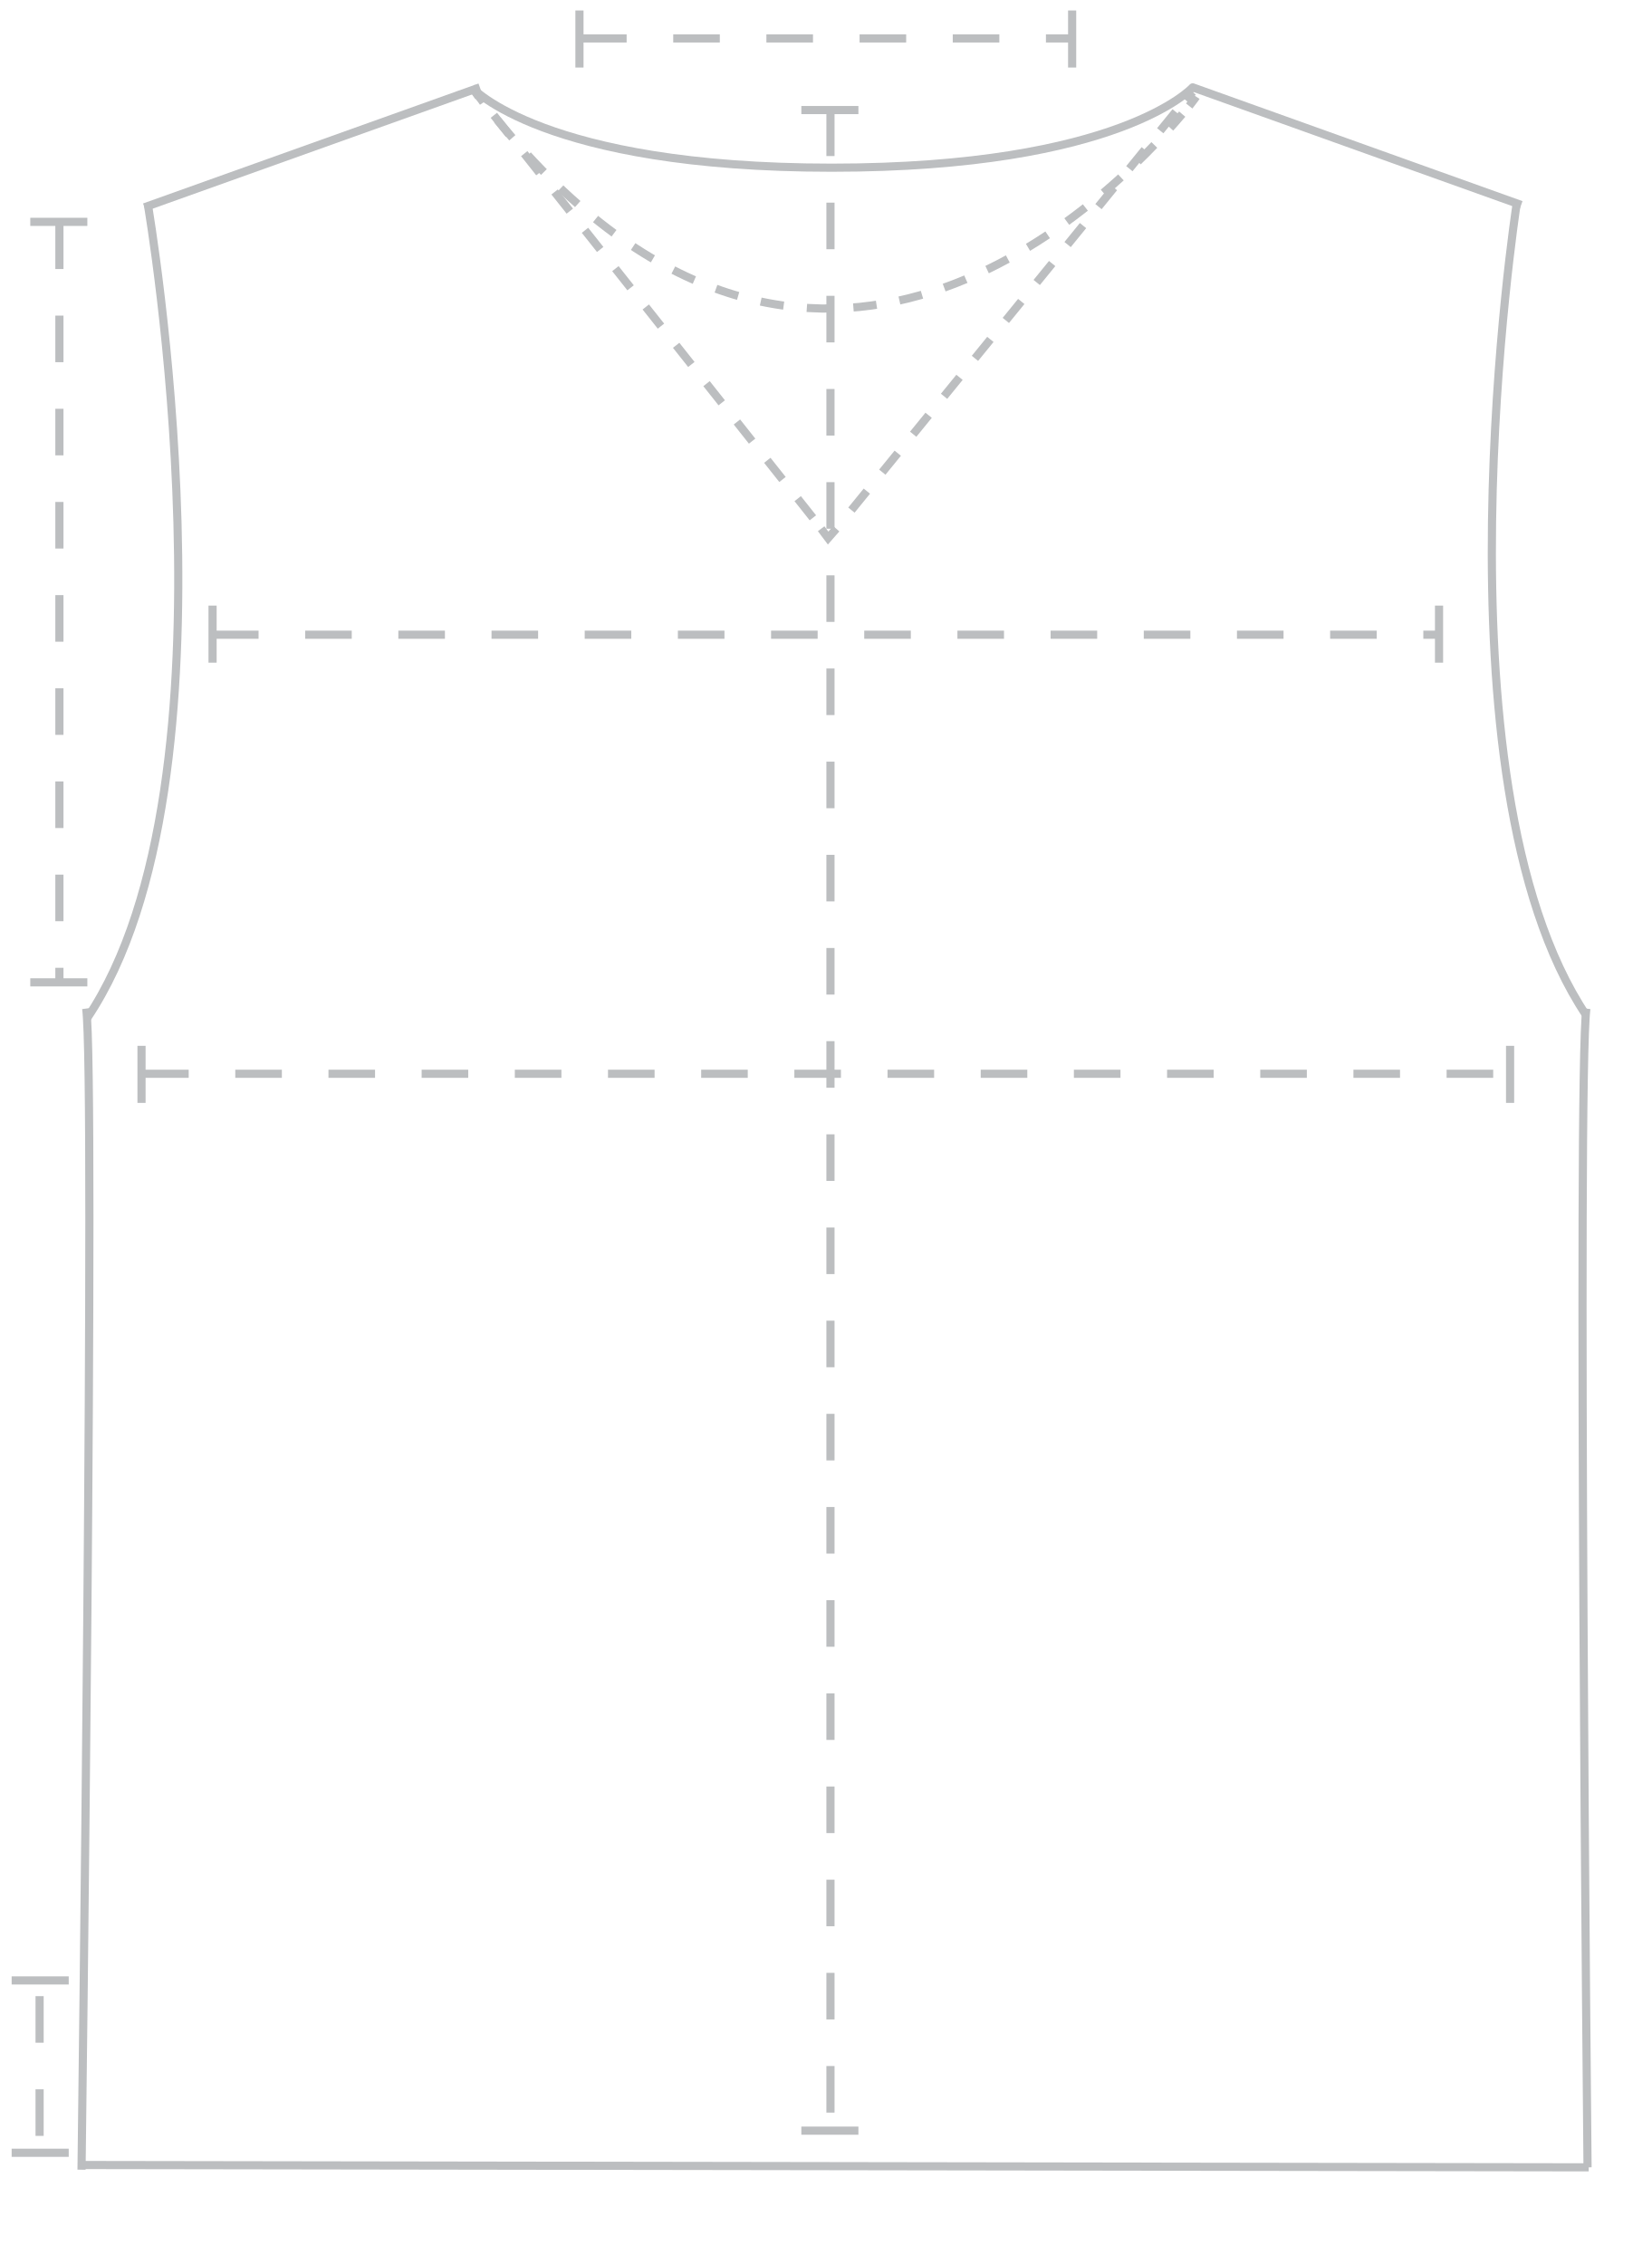
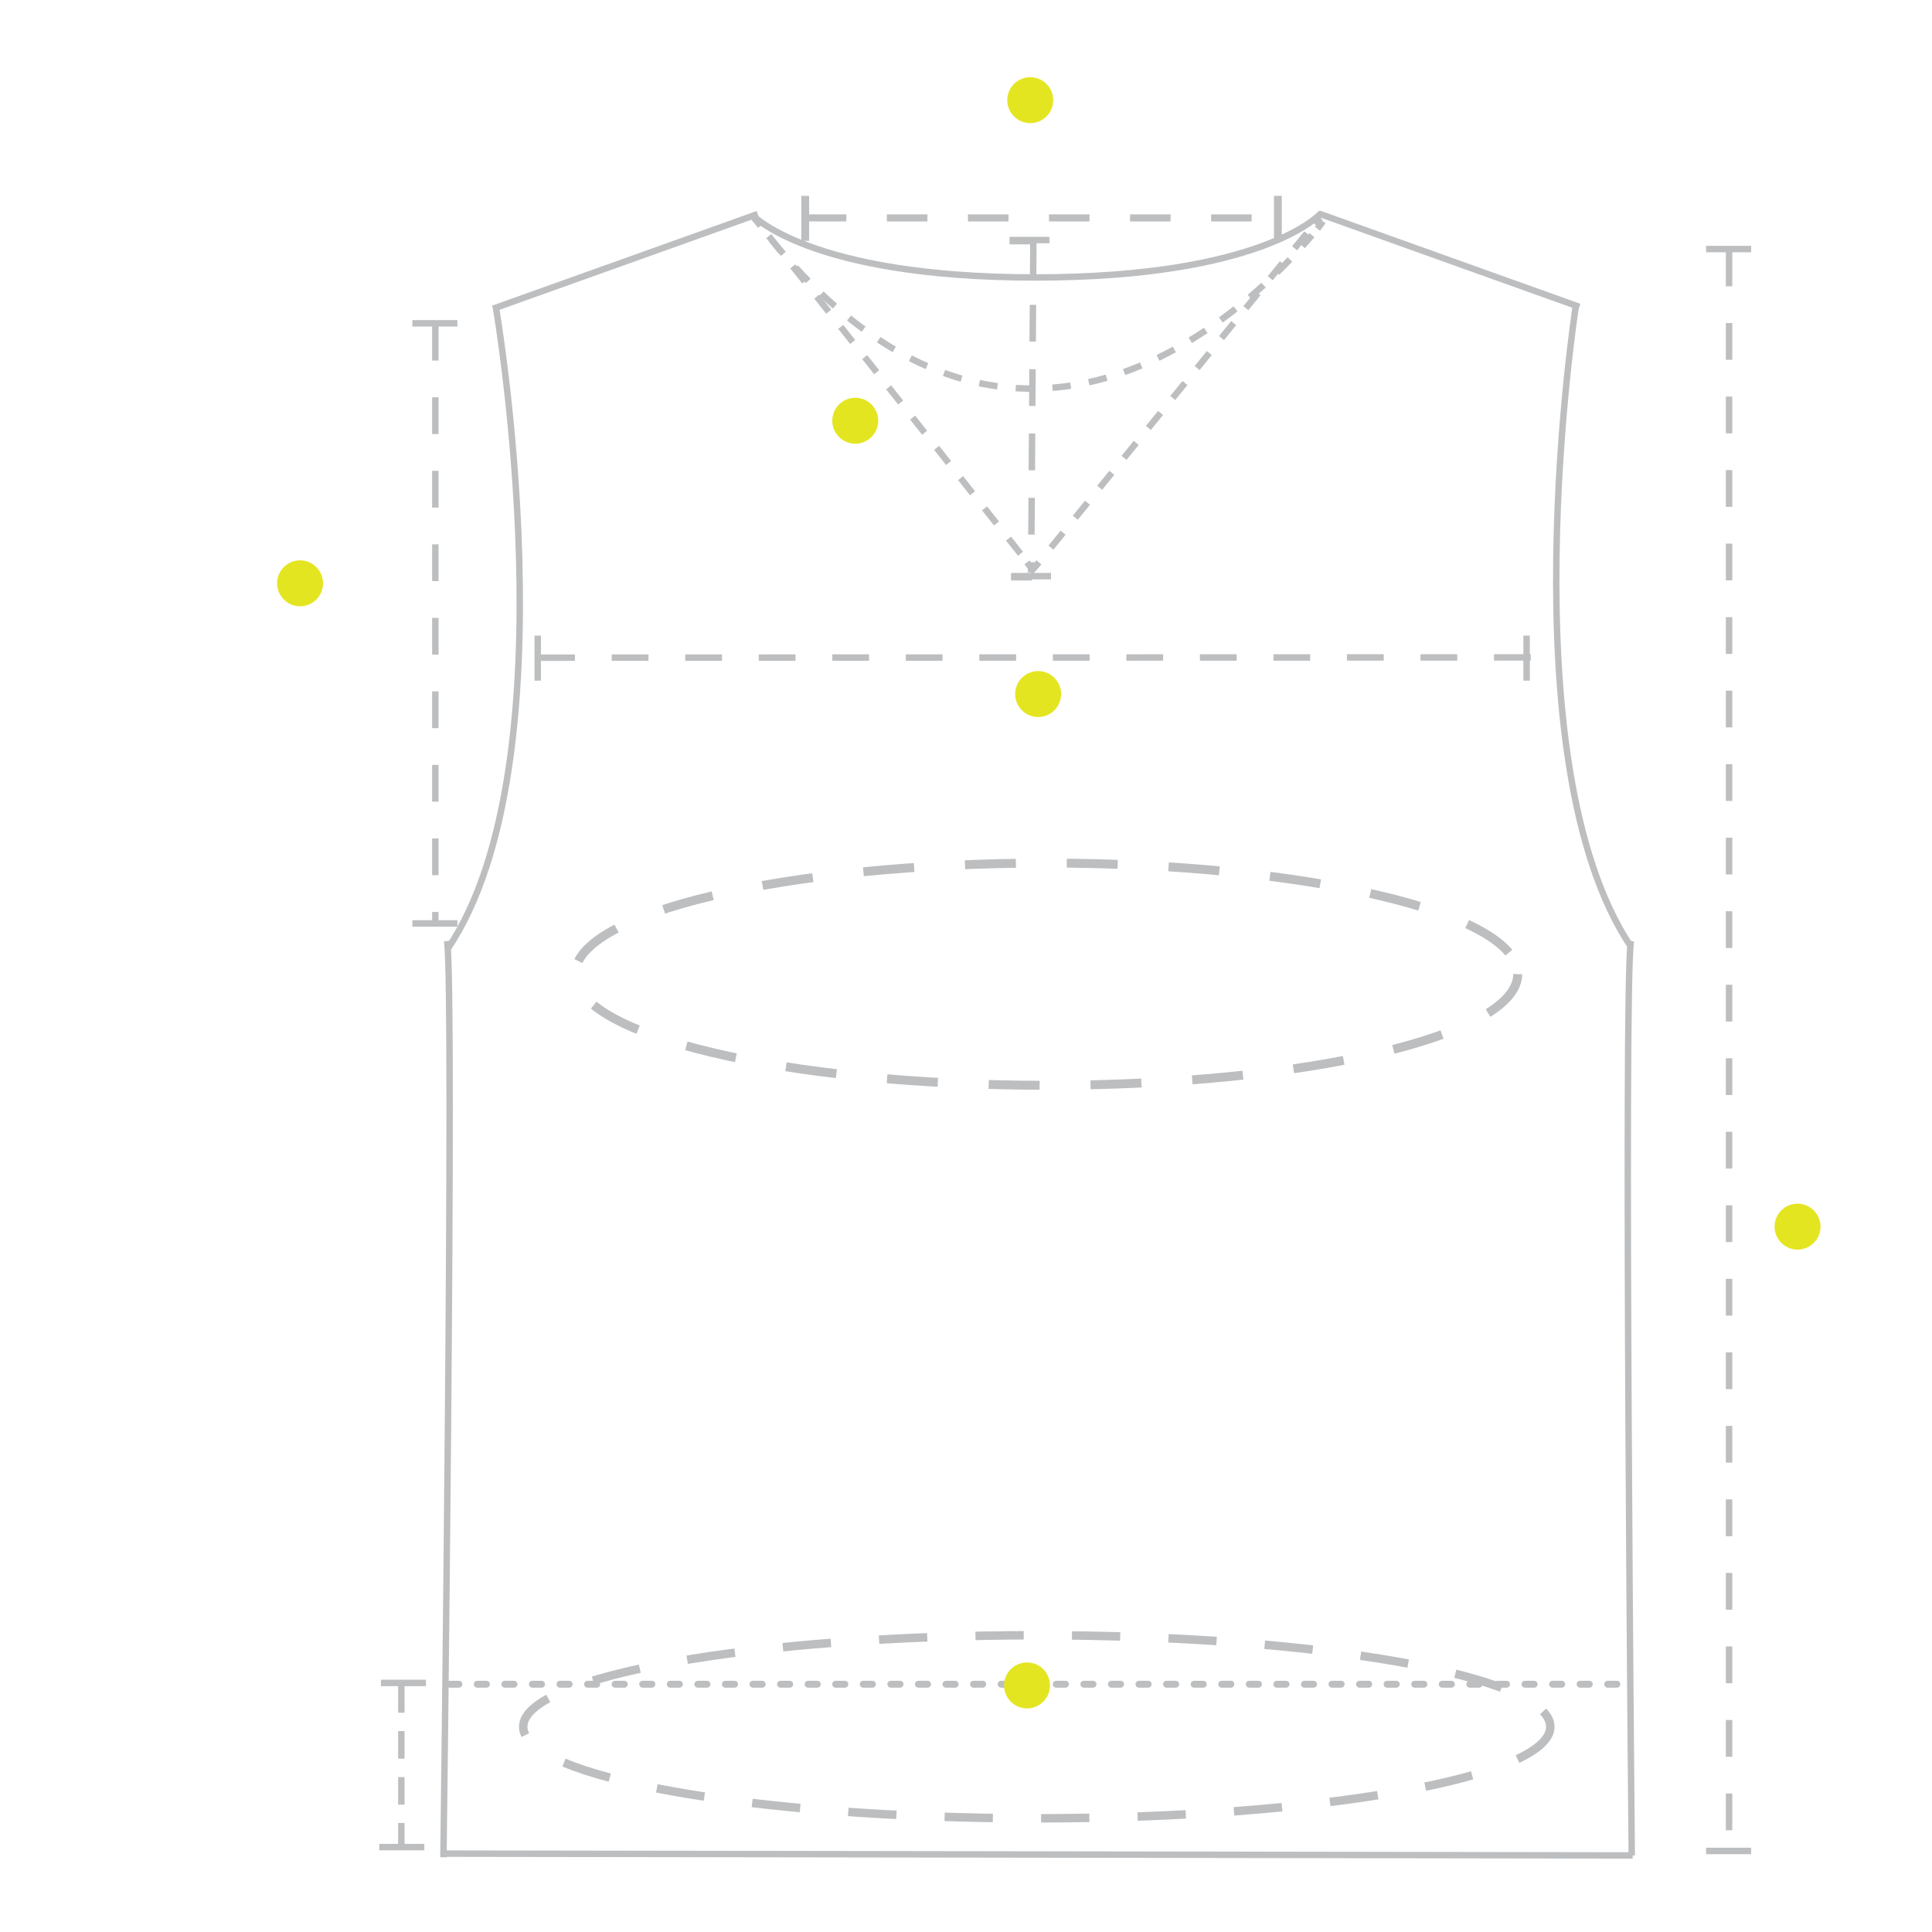
- <svg xmlns="http://www.w3.org/2000/svg" width="141.8" height="194.4" version="1.1" viewBox="0 0 141.8 194.4">
-   <defs>
-     <style>
-       .st0, .st1, .st2, .st3, .st4, .st5, .st6, .st7, .st8 {
-         fill: none;
-       }
- 
-       .st0, .st1, .st2, .st3, .st5, .st6, .st7 {
-         stroke-miterlimit: 10;
-       }
- 
-       .st0, .st1, .st2, .st3, .st5, .st6, .st7, .st8 {
-         stroke: #bcbec0;
-       }
- 
-       .st0, .st1, .st2, .st3, .st5, .st6, .st8 {
-         stroke-width: .7px;
-       }
- 
-       .st0, .st3 {
-         stroke-dasharray: 4 4;
-       }
- 
-       .st9, .st3 {
-         display: none;
-       }
- 
-       .st9, .st10 {
-         fill: #bcbec0;
-       }
- 
-       .st2 {
-         stroke-dasharray: 2 2;
-       }
- 
-       .st5 {
-         stroke-dasharray: 2.1 2.1;
-       }
- 
-       .st6 {
-         stroke-dasharray: 2.1 2.1;
-       }
- 
-       .st7 {
-         stroke-dasharray: 4 4;
-         stroke-width: .7px;
-       }
- 
-       .st8 {
-         stroke-linejoin: round;
-       }
-     </style>
-   </defs>
-   <g id="Layer_1" focusable="false">
-     <g id="body">
-       <line class="st1" x1="40.5" y1="7.5" x2="41.1" y2="8.3" />
-       <line class="st5" x1="42.4" y1="9.9" x2="69.9" y2="44.6" />
-       <polyline class="st1" points="70.5 45.4 71.1 46.2 71.8 45.4" />
-       <line class="st6" x1="73.1" y1="43.8" x2="101.1" y2="9.4" />
-       <line class="st1" x1="101.8" y1="8.6" x2="102.4" y2="7.9" />
-       <path class="st1" d="M40.9,8c.2.3.4.5.6.8" />
-       <path class="st2" d="M42.7,10.3c27,33,52.9,6.5,58.8-.5" />
-       <path class="st1" d="M102.1,9.1c.4-.5.6-.8.6-.8" />
-       <line class="st8" x1="6.8" y1="185.9" x2="136.4" y2="186.1" />
-       <path class="st8" d="M7.4,86.6c.8,5.9-.4,99.7-.4,99.7" />
-       <path class="st8" d="M136.2,86.6c-.8,5.9.1,99.5.1,99.5" />
-       <path class="st8" d="M130.2,17.6s-7.6,49.3,6,69.6" />
-       <path class="st8" d="M40.5,7.5s6.1,6.9,30.9,6.9,31-6.9,31-6.9l28.2,10.1" />
-       <path class="st8" d="M12.7,17.6s8.5,49.4-5.2,69.8" />
-       <line class="st8" x1="41.2" y1="7.5" x2="12.4" y2="17.8" />
-     </g>
-     <g id="measurement-lines">
-       <g id="line-hem-width">
-         <line class="st3" x1="12.2" y1="179.1" x2="129.7" y2="179.1" />
-         <rect class="st9" x="11.8" y="176.7" width=".7" height="4.9" />
-         <rect class="st9" x="129.3" y="176.7" width=".7" height="4.9" />
-       </g>
-       <g id="line-bust">
-         <line class="st0" x1="12.2" y1="92.2" x2="129.7" y2="92.2" />
-         <rect class="st10" x="11.8" y="89.8" width=".7" height="4.9" />
-         <rect class="st10" x="129.3" y="89.8" width=".7" height="4.9" />
-       </g>
-       <g id="line-chest-width">
-         <line class="st0" x1="18.2" y1="54.5" x2="123.6" y2="54.5" />
-         <rect class="st10" x="17.9" y="52" width=".7" height="4.9" />
-         <rect class="st10" x="123.2" y="52" width=".7" height="4.9" />
-       </g>
-       <g id="line-neck-opening">
-         <line class="st0" x1="49.8" y1="3.3" x2="92.1" y2="3.3" />
-         <rect class="st10" x="49.4" y=".9" width=".7" height="4.9" />
-         <rect class="st10" x="91.7" y=".9" width=".7" height="4.9" />
-       </g>
-       <g id="line-waist-width">
-         <line class="st3" x1="14.5" y1="120.4" x2="129.7" y2="120.4" />
-         <rect class="st9" x="14.1" y="117.9" width=".7" height="4.9" />
-         <rect class="st9" x="129.3" y="117.9" width=".7" height="4.9" />
-       </g>
-       <g id="line-armhole_depth">
-         <line class="st0" x1="5.1" y1="19.1" x2="5.1" y2="84.4" />
-         <rect class="st10" x="2.6" y="18.7" width="4.9" height=".7" />
-         <rect class="st10" x="2.6" y="84" width="4.9" height=".7" />
-       </g>
-       <g id="line-body-length">
-         <line class="st0" x1="71.3" y1="9.4" x2="71.3" y2="183" />
-         <rect class="st10" x="68.8" y="9.1" width="4.9" height=".7" />
-         <rect class="st10" x="68.8" y="182.6" width="4.9" height=".7" />
-       </g>
-       <line class="st7" x1="3.4" y1="171.4" x2="3.4" y2="184.9" />
-       <rect class="st10" x="1" y="169.7" width="4.9" height=".7" />
-       <rect class="st10" x="1" y="184.5" width="4.9" height=".7" />
-     </g>
-     <g id="ANCHORS">
-       <circle id="chest-left" class="st4" cx="9.5" cy="99.9" r="2.5" />
-       <circle id="chest-right" class="st4" cx="134.7" cy="99.9" r="2.5" />
-       <circle id="chest-center" class="st4" cx="71.1" cy="99.9" r="2.5" />
-       <circle id="hem-left" class="st4" cx="8.9" cy="172.6" r="2.5" />
-       <circle id="hem-right" class="st4" cx="134.1" cy="172.6" r="2.5" />
-       <circle id="hem-center" class="st4" cx="70.5" cy="172.6" r="2.5" />
-       <circle id="body-length-bottom" class="st4" cx="70.3" cy="186.3" r="2.5" />
-       <circle id="body-length-top" class="st4" cx="71.6" cy="9.1" r="2.5" />
-       <circle id="neck-opening-right" class="st4" cx="102.1" cy="8" r="2.5" />
-       <circle id="neck-opening-left" class="st4" cx="40.5" cy="8" r="2.5" />
-       <circle id="neck_depth" class="st4" cx="71.1" cy="45.2" r="2.5" />
-       <circle id="armhole-depth_top" class="st4" cx="10.6" cy="17.5" r="2.5" />
-       <circle id="armhole-depth-bottom" class="st4" cx="10.6" cy="86.2" r="2.5" />
-       <circle id="cross-shoulder-left" class="st4" cx="15.3" cy="58.2" r="2.5" />
-       <circle id="cross-shoulder-right" class="st4" cx="128.5" cy="58.2" r="2.5" />
-     </g>
+ <svg xmlns="http://www.w3.org/2000/svg" id="Layer_1" width="210.22" height="210.19" viewBox="0 0 210.22 210.19">
+   <g id="body">
+     <line x1="81.75" y1="23.29" x2="82.35" y2="24.09" fill="none" stroke="#bcbec0" stroke-miterlimit="10" stroke-width=".7" />
+     <line x1="83.65" y1="25.69" x2="111.15" y2="60.39" fill="none" stroke="#bcbec0" stroke-dasharray="2.1 2.1" stroke-miterlimit="10" stroke-width=".7" />
+     <polyline points="111.75 61.19 112.35 61.99 113.05 61.19" fill="none" stroke="#bcbec0" stroke-miterlimit="10" stroke-width=".7" />
+     <line x1="114.35" y1="59.59" x2="142.35" y2="25.19" fill="none" stroke="#bcbec0" stroke-dasharray="2.1 2.1" stroke-miterlimit="10" stroke-width=".7" />
+     <line x1="143.05" y1="24.39" x2="143.65" y2="23.69" fill="none" stroke="#bcbec0" stroke-miterlimit="10" stroke-width=".7" />
+     <path d="M82.15,23.79c.2.3.4.5.6.8" fill="none" stroke="#bcbec0" stroke-miterlimit="10" stroke-width=".7" />
+     <path d="M83.95,26.09c27,33,52.9,6.5,58.8-.5" fill="none" stroke="#bcbec0" stroke-dasharray="2 2" stroke-miterlimit="10" stroke-width=".7" />
+     <path d="M143.35,24.89c.4-.5.6-.8.6-.8" fill="none" stroke="#bcbec0" stroke-miterlimit="10" stroke-width=".7" />
+     <line x1="48.05" y1="201.69" x2="177.65" y2="201.89" fill="none" stroke="#bcbec0" stroke-linejoin="round" stroke-width=".7" />
+     <path d="M48.65,102.39c.8,5.9-.4,99.7-.4,99.7" fill="none" stroke="#bcbec0" stroke-linejoin="round" stroke-width=".7" />
+     <path d="M177.45,102.39c-.8,5.9.1,99.5.1,99.5" fill="none" stroke="#bcbec0" stroke-linejoin="round" stroke-width=".7" />
+     <path d="M171.45,33.39s-7.6,49.3,6,69.6" fill="none" stroke="#bcbec0" stroke-linejoin="round" stroke-width=".7" />
+     <path d="M81.75,23.29s6.1,6.9,30.9,6.9,31-6.9,31-6.9l28.2,10.1" fill="none" stroke="#bcbec0" stroke-linejoin="round" stroke-width=".7" />
+     <path d="M53.95,33.39s8.5,49.4-5.2,69.8" fill="none" stroke="#bcbec0" stroke-linejoin="round" stroke-width=".7" />
+     <line x1="82.45" y1="23.29" x2="53.65" y2="33.59" fill="none" stroke="#bcbec0" stroke-linejoin="round" stroke-width=".7" />
  </g>
+   <line id="hem_indicator" x1="48.93" y1="183.26" x2="177.19" y2="183.26" fill="none" stroke="#bcbec0" stroke-dasharray="1 2" stroke-linecap="round" stroke-miterlimit="10" stroke-width=".75" />
+   <g id="line_hem">
+     <line x1="43.67" y1="183.36" x2="43.67" y2="201.03" fill="none" stroke="#bcbec0" stroke-dasharray="3 2" stroke-miterlimit="10" stroke-width=".7" />
+     <rect x="41.45" y="182.77" width="4.9" height=".7" fill="#bcbec0" />
+     <rect x="41.27" y="200.63" width="4.9" height=".7" fill="#bcbec0" />
+   </g>
+   <circle id="target_hem" cx="20.85" cy="197.95" r="2.5" fill="none" />
+   <line x1="112.44" y1="26.17" x2="112.2" y2="62.3" fill="none" stroke="#bcbec0" stroke-dasharray="4 3" stroke-miterlimit="10" stroke-width=".7" />
+   <rect x="110.19" y="26.12" width="4.9" height=".12" fill="none" stroke="#bcbec0" stroke-dasharray="4 4" stroke-miterlimit="10" stroke-width=".7" />
+   <rect x="110.36" y="62.69" width="4.9" height=".12" fill="none" stroke="#bcbec0" stroke-dasharray="4 4" stroke-miterlimit="10" stroke-width=".7" />
+   <circle id="target_neck_depth" cx="93.06" cy="45.78" r="2.5" fill="#e4e521" />
+   <g id="line-armhole_depth">
+     <line x1="47.37" y1="35.23" x2="47.37" y2="100.53" fill="none" stroke="#bcbec0" stroke-dasharray="4 4" stroke-miterlimit="10" stroke-width=".7" />
+     <rect x="44.87" y="34.83" width="4.9" height=".7" fill="#bcbec0" />
+     <rect x="44.87" y="100.13" width="4.9" height=".7" fill="#bcbec0" />
+   </g>
+   <circle id="target_armhole_depth" cx="32.65" cy="63.47" r="2.5" fill="#e4e521" />
+   <ellipse id="line_bust" cx="113.86" cy="106" rx="51.28" ry="12.09" fill="none" stroke="#bcbec0" stroke-dasharray="5.54 5.54" stroke-miterlimit="10" stroke-width=".97" />
+   <circle id="target_bust" cx="112.83" cy="107.57" r="2.5" fill="none" />
+   <ellipse id="line_hip" cx="112.81" cy="187.89" rx="55.88" ry="9.96" fill="none" stroke="#bcbec0" stroke-dasharray="5.25 5.25" stroke-miterlimit="10" stroke-width=".92" />
+   <circle id="target_hip" cx="111.75" cy="183.39" r="2.5" fill="#e4e521" />
+   <g id="line_chest">
+     <line x1="58.56" y1="71.56" x2="167.75" y2="71.53" fill="none" stroke="#bcbec0" stroke-dasharray="4 4" stroke-miterlimit="10" stroke-width=".7" />
+     <rect x="58.16" y="69.16" width=".7" height="4.9" fill="#bcbec0" />
+     <rect x="165.76" y="69.16" width=".7" height="4.9" fill="#bcbec0" />
+   </g>
+   <circle id="target_chest" cx="112.96" cy="75.52" r="2.5" fill="#e4e521" />
+   <g id="line_garment_length">
+     <line x1="188.14" y1="27.15" x2="188.14" y2="201.91" fill="none" stroke="#bcbec0" stroke-dasharray="4 4" stroke-miterlimit="10" stroke-width=".7" />
+     <rect x="185.64" y="26.75" width="4.9" height=".7" fill="#bcbec0" />
+     <rect x="185.64" y="201.05" width="4.9" height=".7" fill="#bcbec0" />
+   </g>
+   <circle id="target_garmemt_length" cx="195.59" cy="133.47" r="2.5" fill="#e4e521" />
+   <g id="line-neck-opening">
+     <line x1="87.68" y1="23.71" x2="139.1" y2="23.71" fill="none" stroke="#bcbec0" stroke-dasharray="4.41 4.41" stroke-miterlimit="10" stroke-width=".77" />
+     <rect x="87.19" y="21.31" width=".85" height="4.9" fill="#bcbec0" />
+     <rect x="138.62" y="21.31" width=".85" height="4.9" fill="#bcbec0" />
+   </g>
+   <circle id="target_neck_opening" cx="112.1" cy="10.9" r="2.5" fill="#e4e521" />
</svg>
